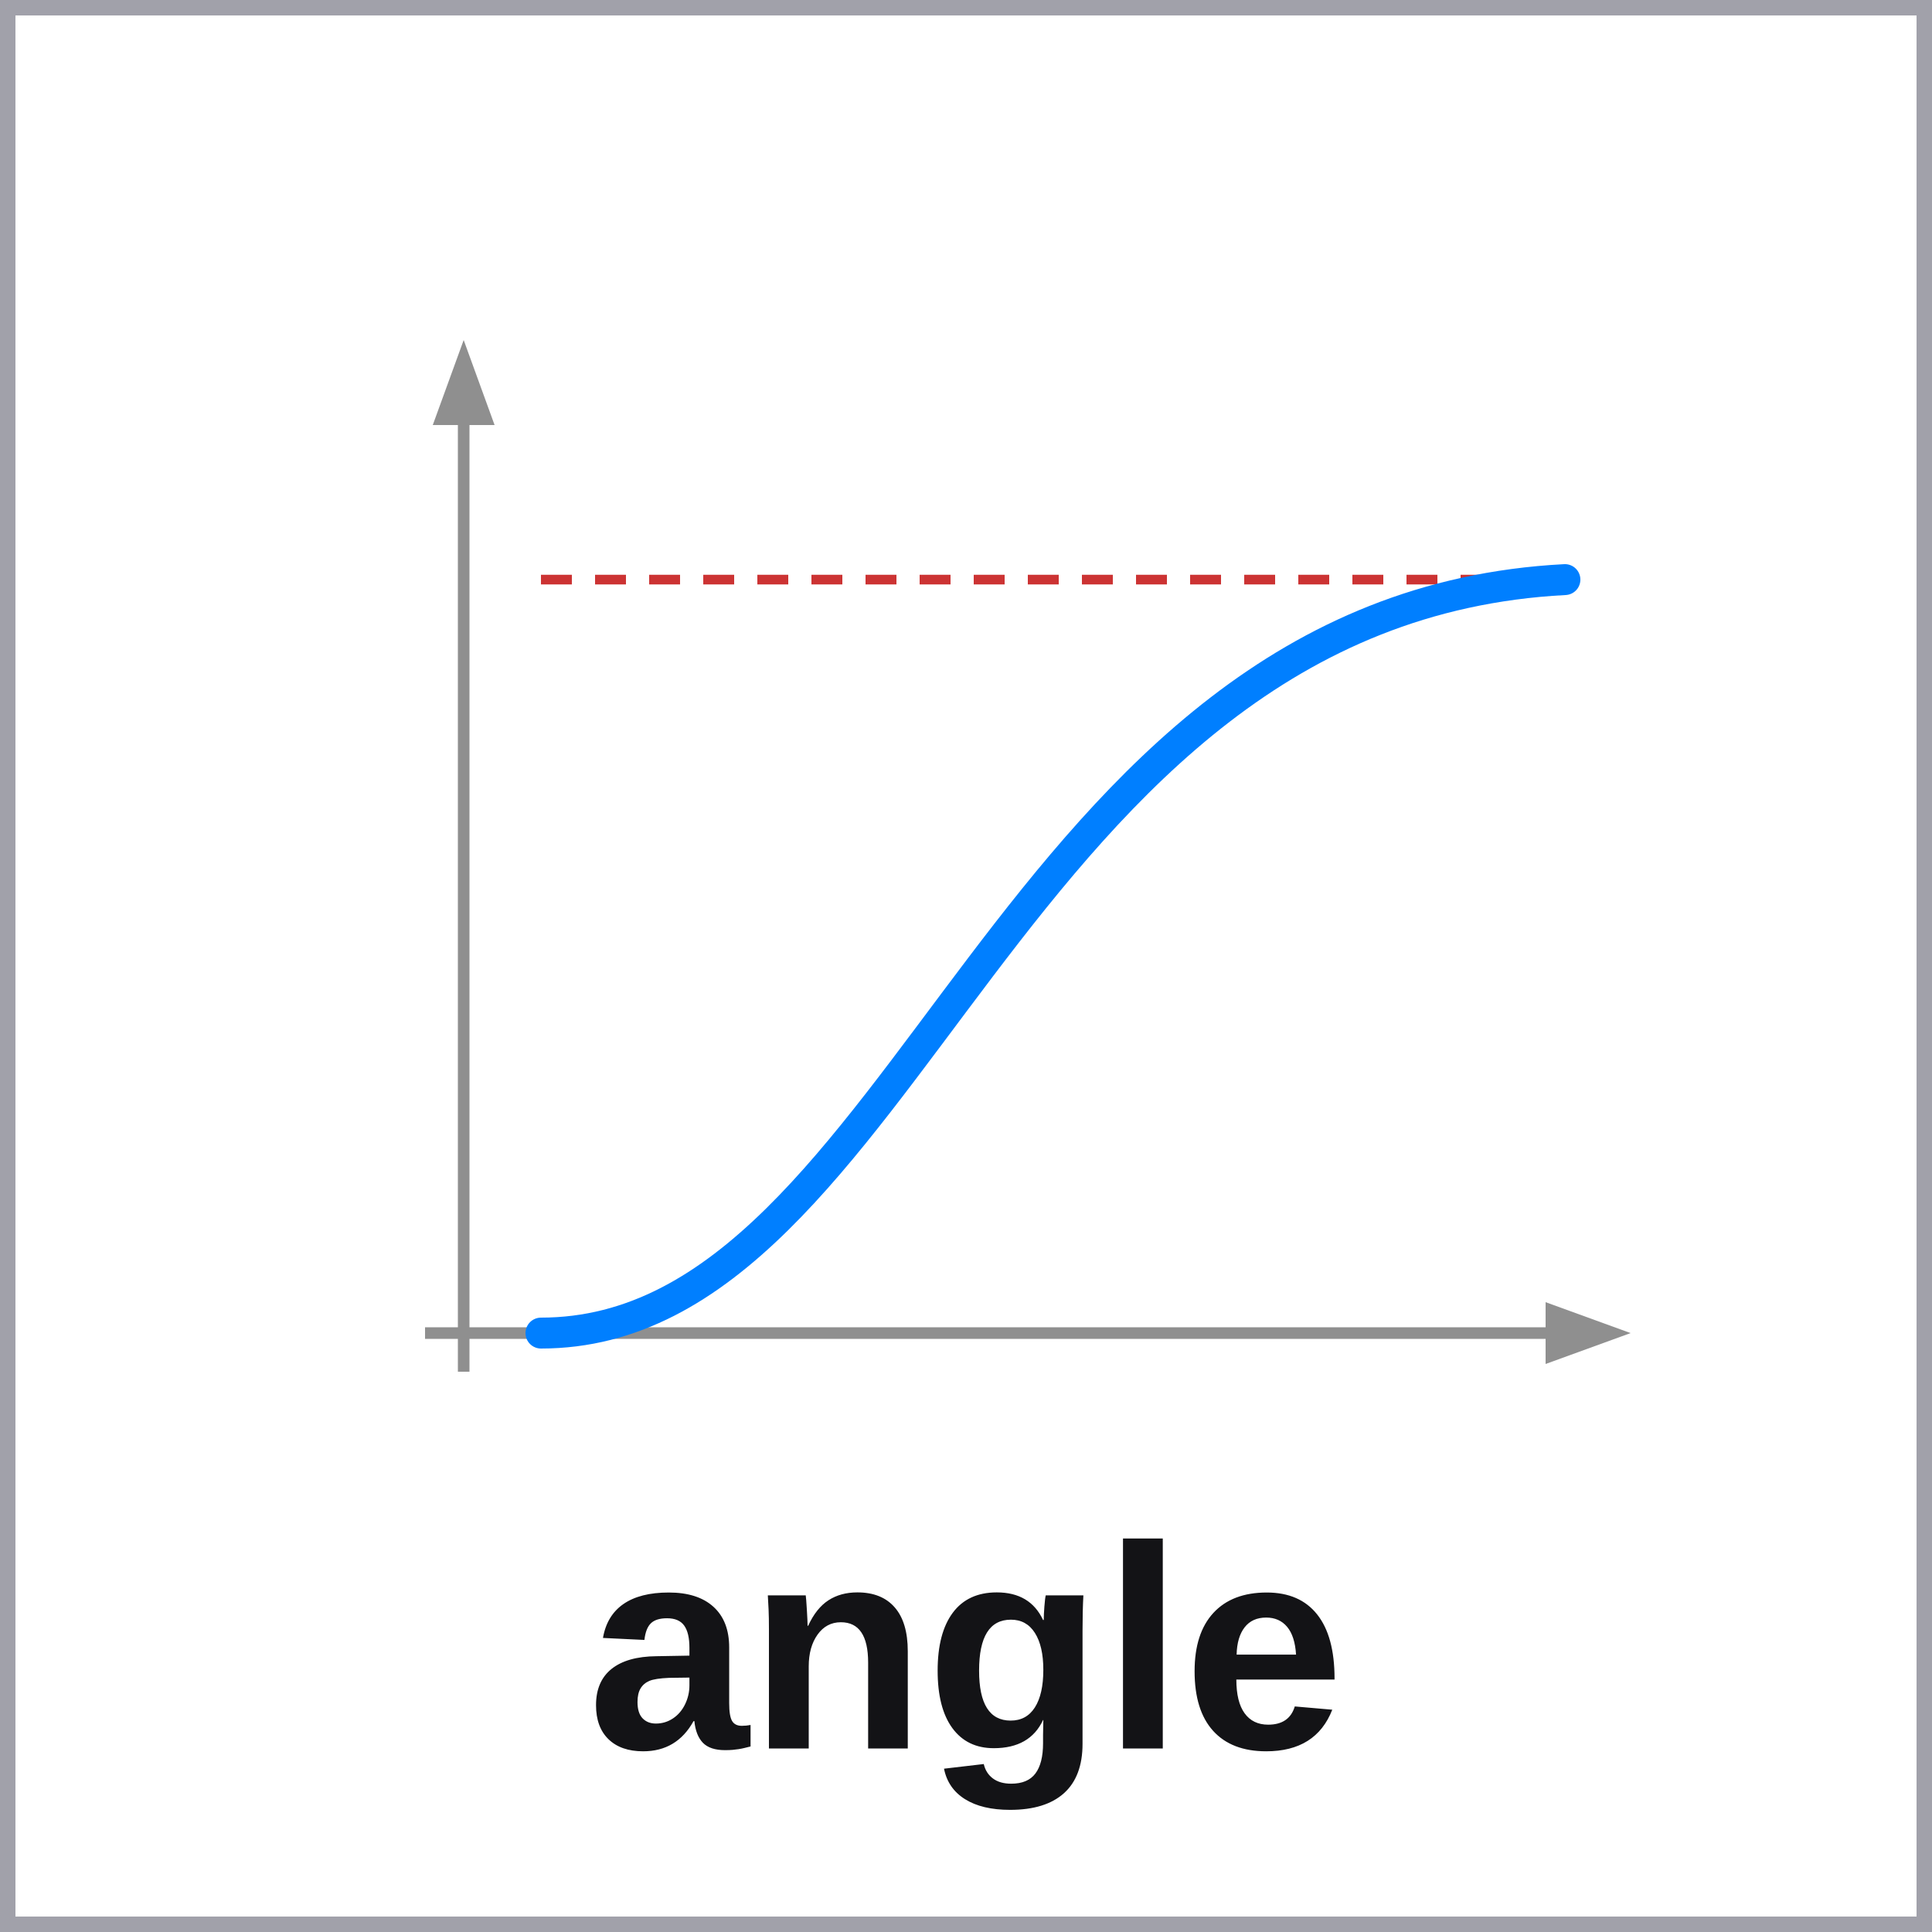
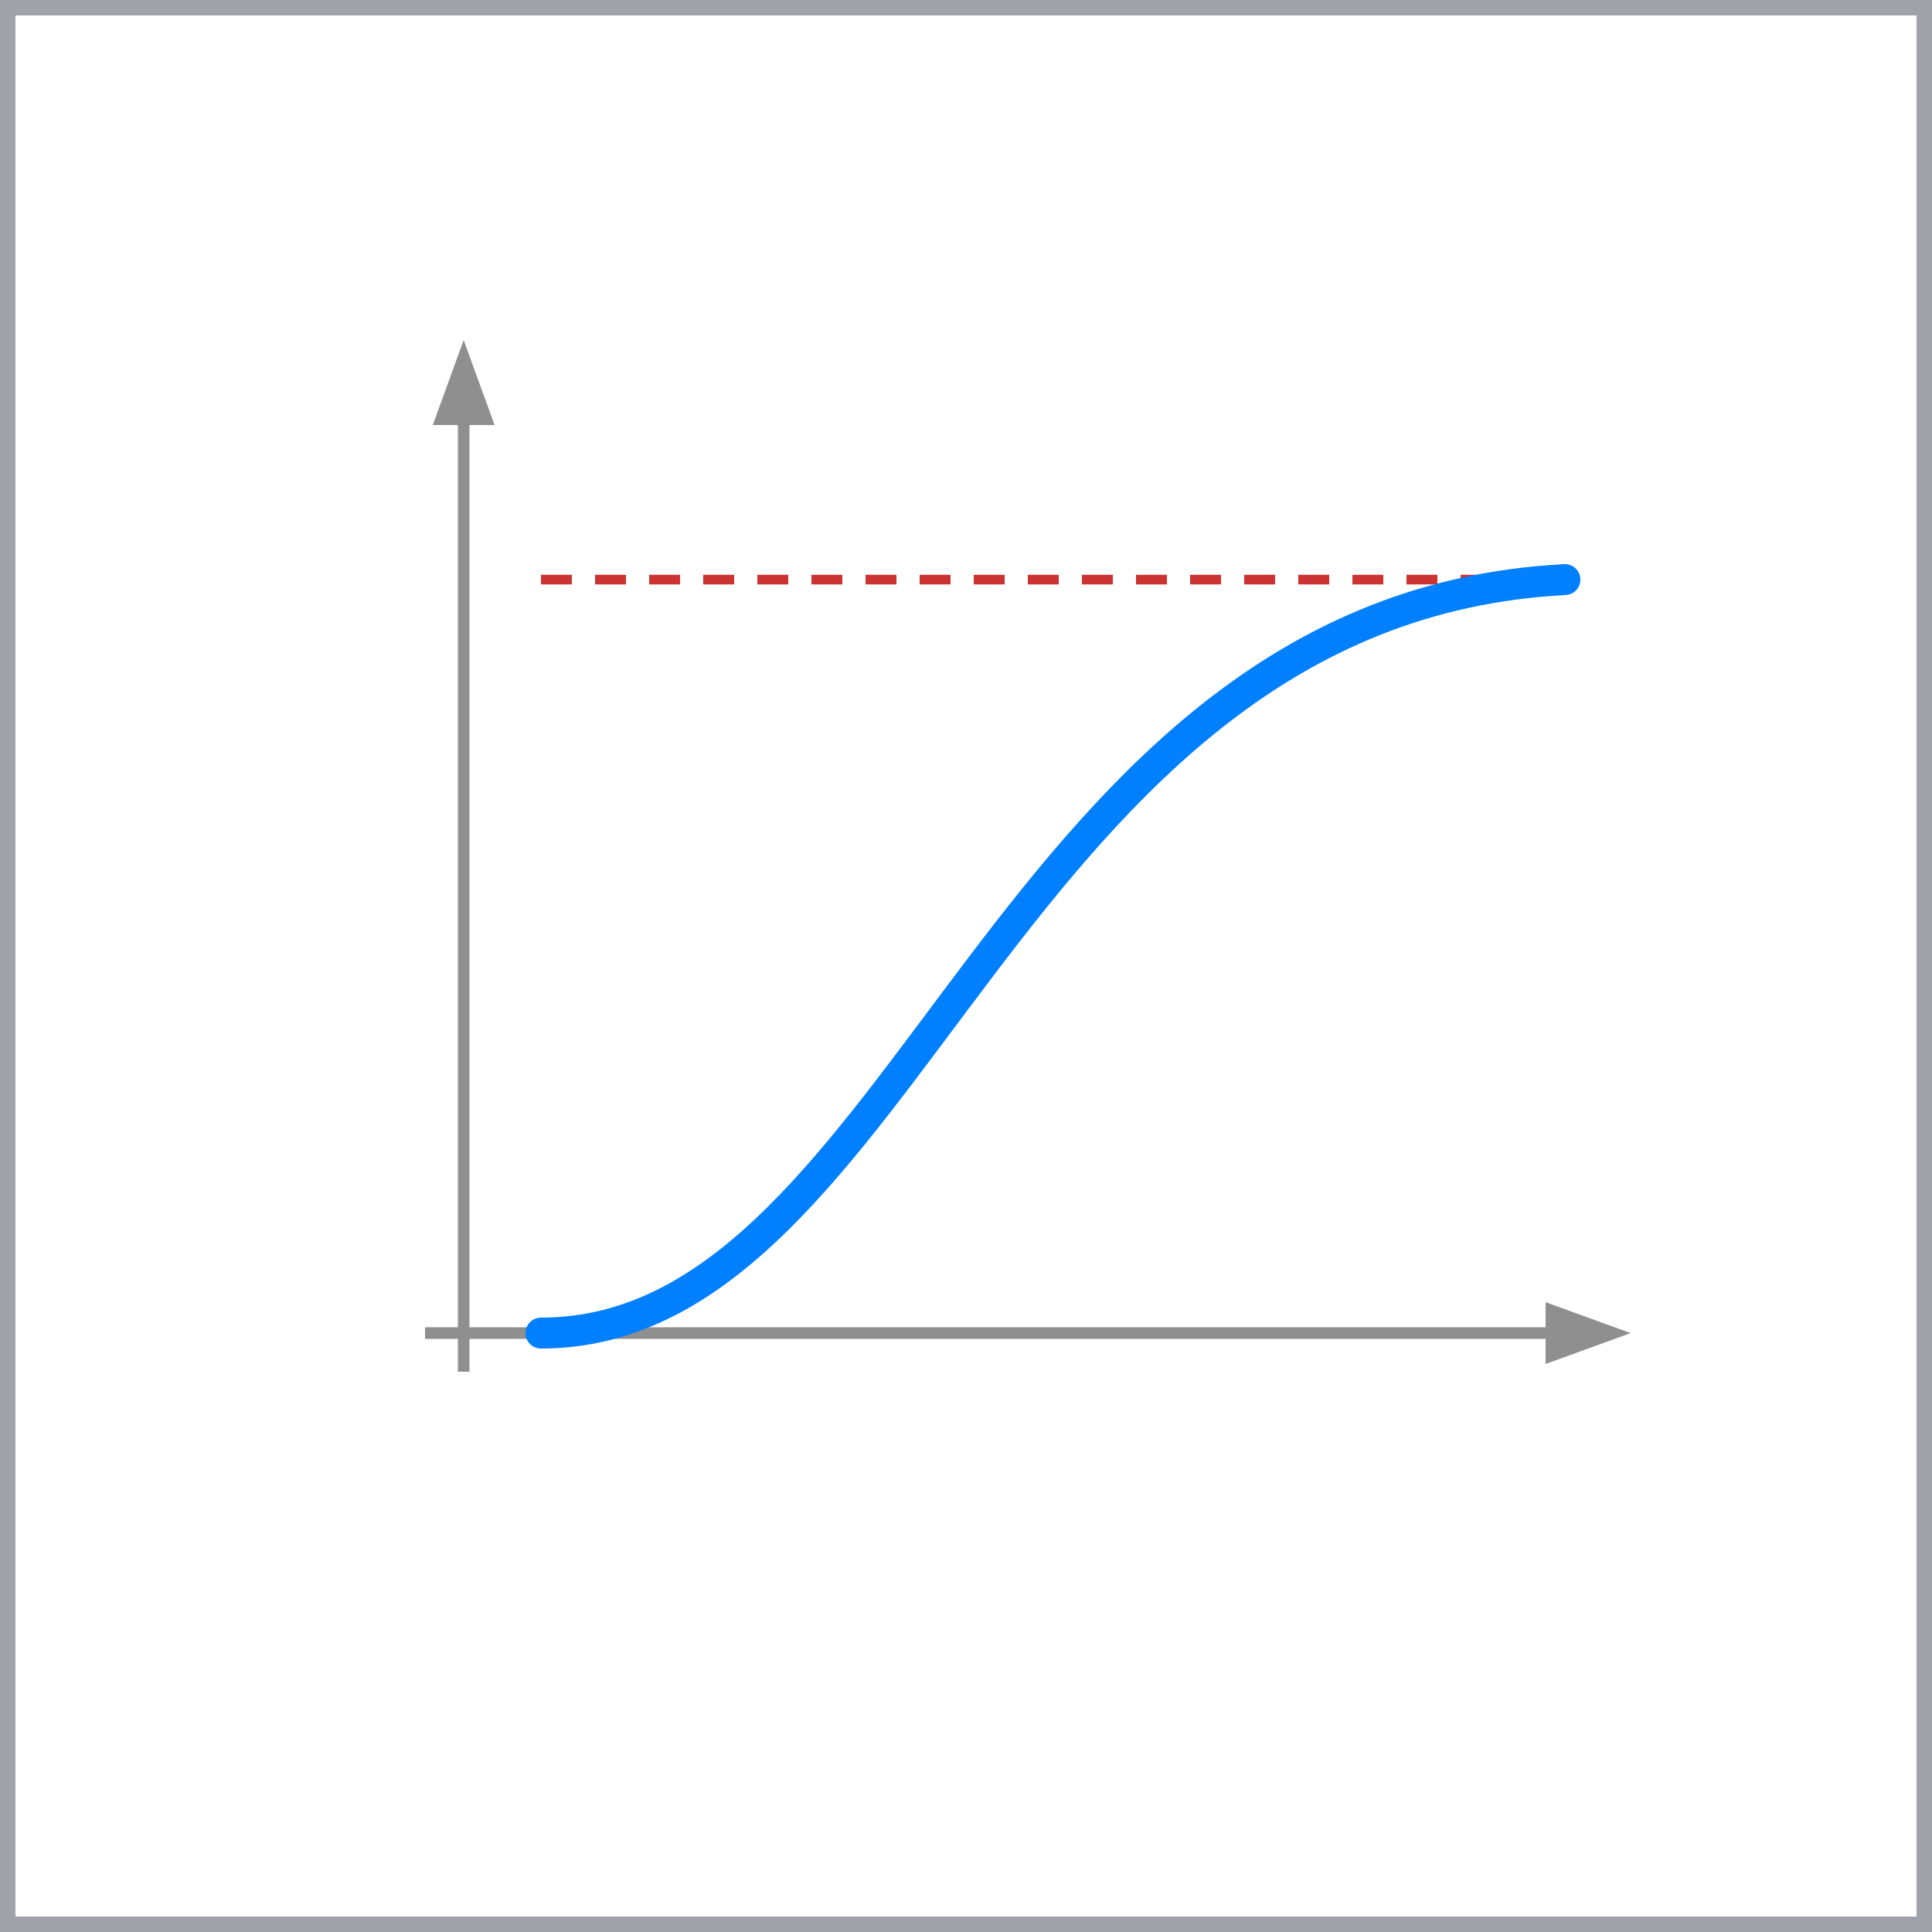
<svg xmlns="http://www.w3.org/2000/svg" viewBox="0 0 1000 1000">
  <rect x="4" y="4" width="992" height="992" fill="#fff" stroke="#A1A1AA" stroke-width="8" />
  <path d="M240 190 V710" fill="none" stroke="#8f8f8f" stroke-width="6" />
  <path d="M224 220 L240 176 L256 220 Z" fill="#8f8f8f" />
  <path d="M220 690 H830" fill="none" stroke="#8f8f8f" stroke-width="6" />
  <path d="M800 674 L844 690 L800 706 Z" fill="#8f8f8f" />
  <path d="M280 300 H810" fill="none" stroke="#c33" stroke-width="5" stroke-dasharray="16,12" />
  <path d="M280 690 C 470 690 520 315 810 300" fill="none" stroke="#007fff" stroke-width="16" stroke-linecap="round" />
-   <text x="500" y="905" font-family="Arial, Helvetica, sans-serif" font-size="150" font-weight="bold" fill="#131316" text-anchor="middle">angle</text>
</svg>
